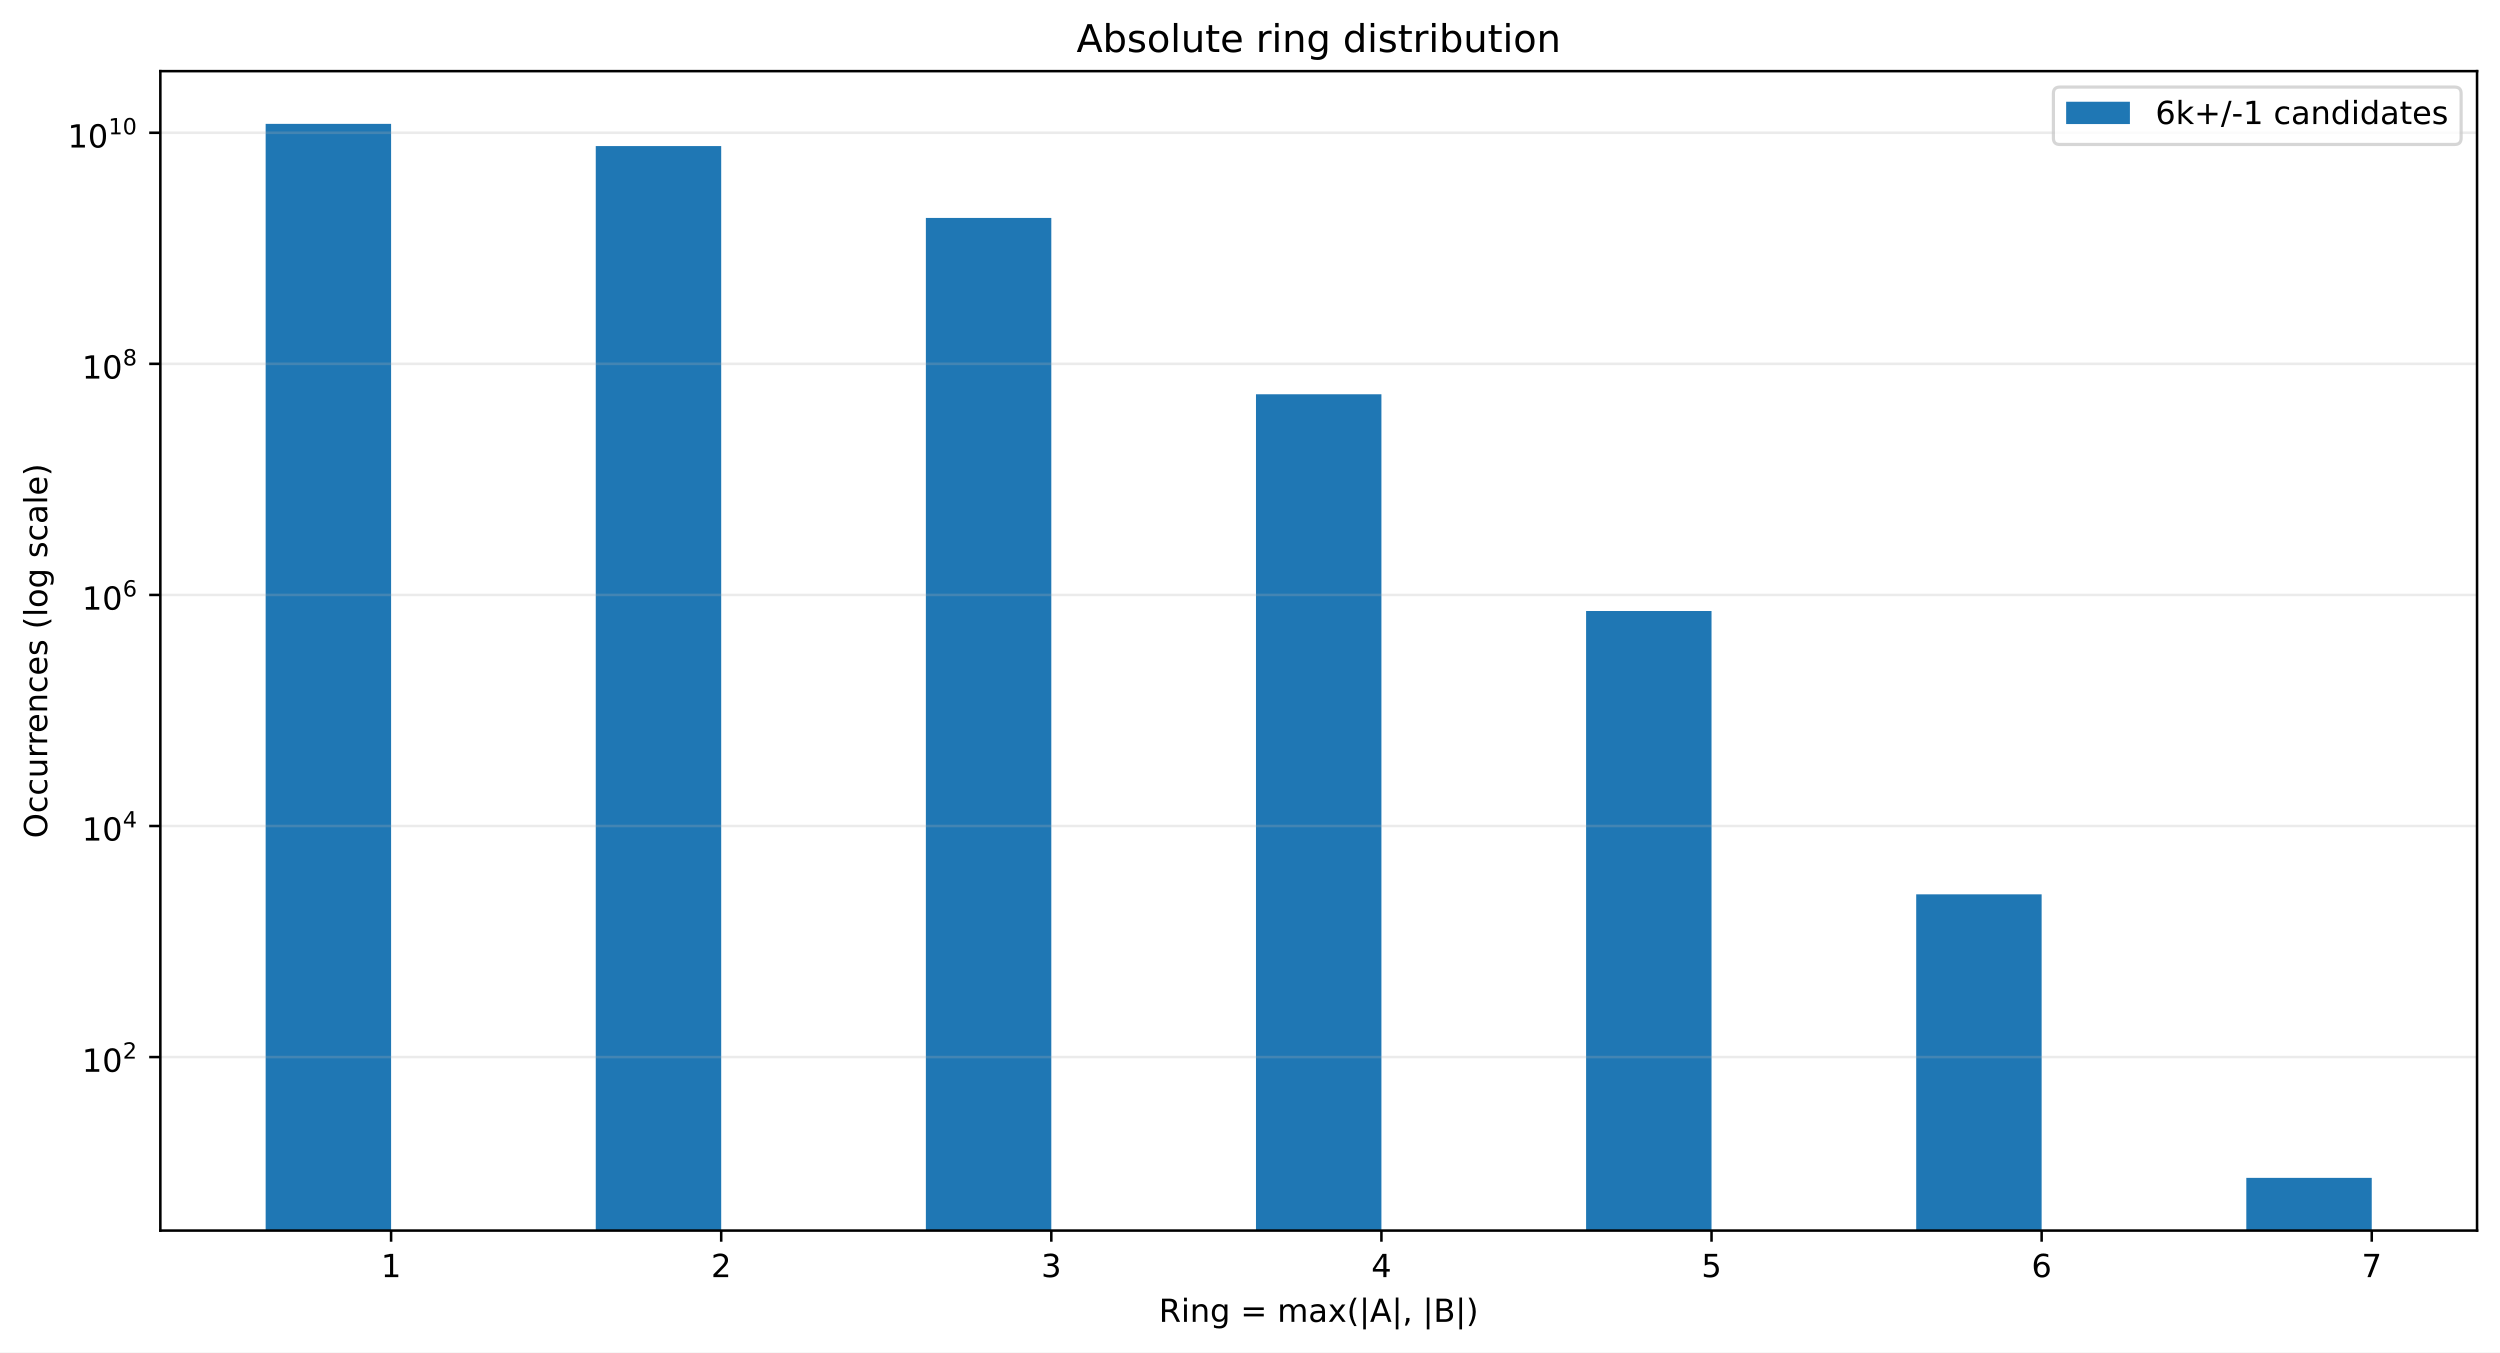
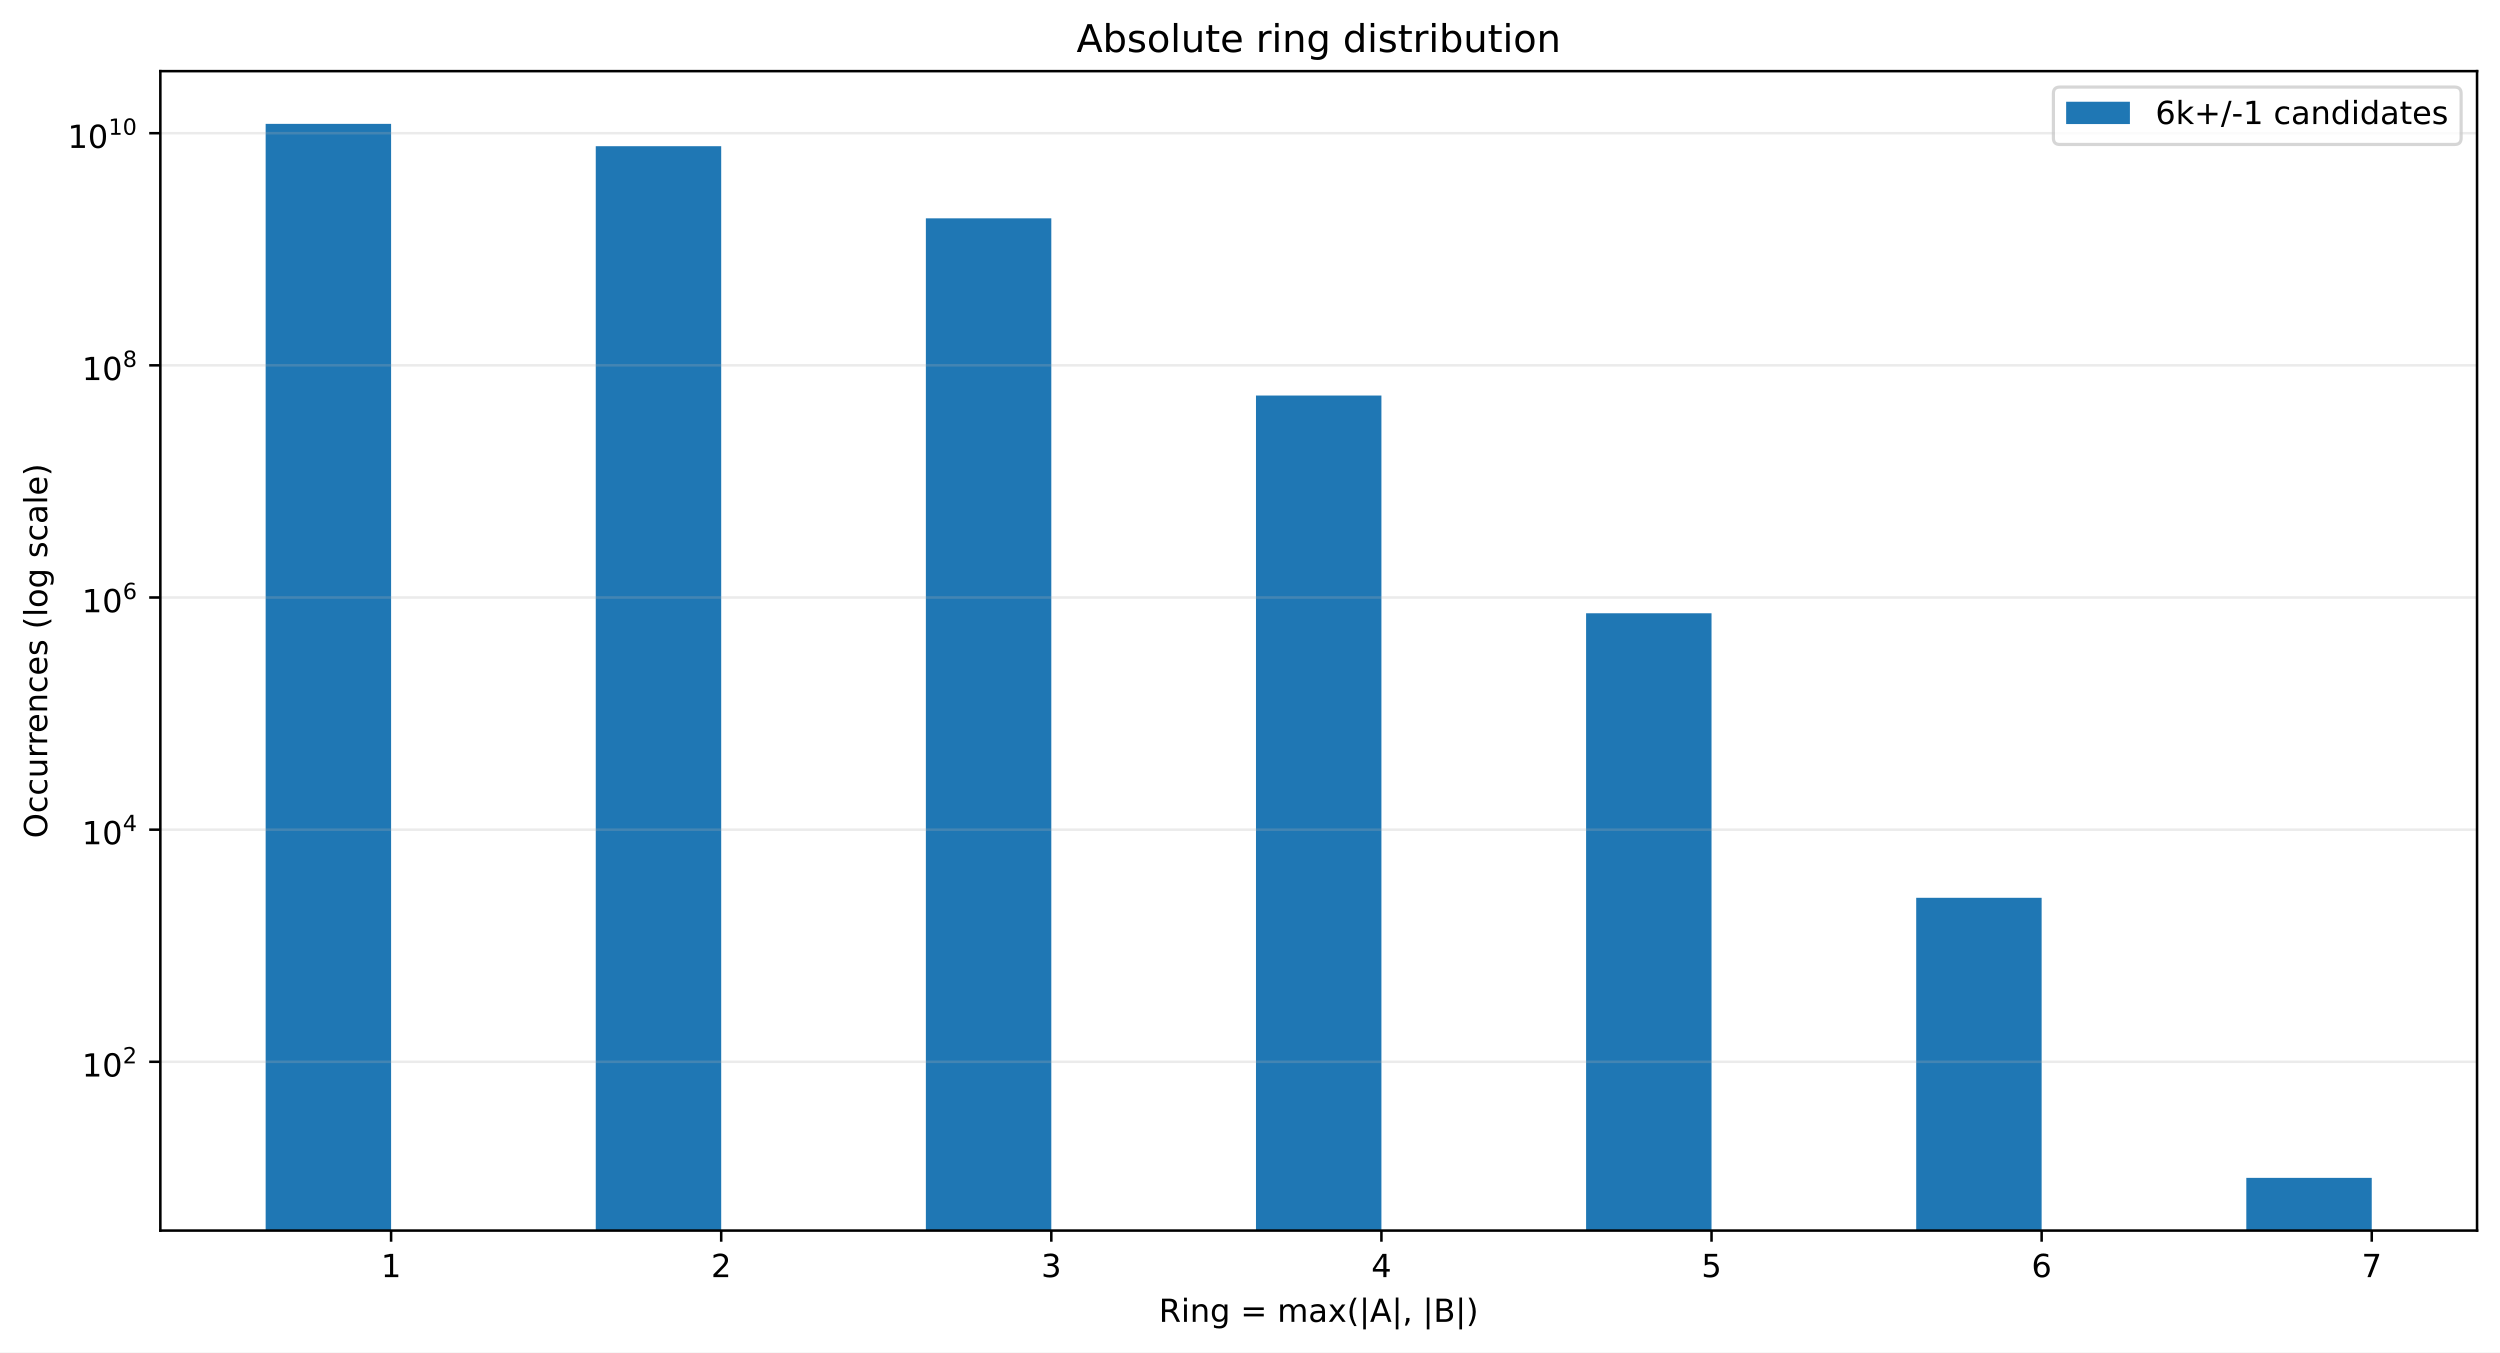
<svg xmlns="http://www.w3.org/2000/svg" xmlns:xlink="http://www.w3.org/1999/xlink" width="784.258pt" height="424.28pt" viewBox="0 0 784.258 424.28" version="1.1">
  <defs>
    <style type="text/css">*{stroke-linejoin: round; stroke-linecap: butt}</style>
  </defs>
  <g id="figure_1">
    <g id="patch_1">
      <path d="M 0 424.28  L 784.258 424.28  L 784.258 0  L 0 0  z " style="fill: #ffffff" />
    </g>
    <g id="axes_1">
      <g id="patch_2">
        <path d="M 50.301 386.036  L 777.058 386.036  L 777.058 22.318  L 50.301 22.318  z " style="fill: #ffffff" />
      </g>
      <g id="patch_3">
-         <path d="M 83.335 36648.082  L 122.687 36648.082  L 122.687 38.851  L 83.335 38.851  z " clip-path="url(#p393c02eebb)" style="fill: #1f77b4" />
+         <path d="M 83.335 36819.143  L 122.687 36819.143  L 122.687 38.851  L 83.335 38.851  z " clip-path="url(#pbfd1005b3f)" style="fill: #1f77b4" />
      </g>
      <g id="patch_4">
-         <path d="M 186.891 36648.082  L 226.243 36648.082  L 226.243 45.827  L 186.891 45.827  z " clip-path="url(#p393c02eebb)" style="fill: #1f77b4" />
+         <path d="M 186.891 36819.143  L 226.243 36819.143  L 226.243 45.86  L 186.891 45.86  z " clip-path="url(#pbfd1005b3f)" style="fill: #1f77b4" />
      </g>
      <g id="patch_5">
-         <path d="M 290.448 36648.082  L 329.799 36648.082  L 329.799 68.359  L 290.448 68.359  z " clip-path="url(#p393c02eebb)" style="fill: #1f77b4" />
+         <path d="M 290.448 36819.143  L 329.799 36819.143  L 329.799 68.497  L 290.448 68.497  z " clip-path="url(#pbfd1005b3f)" style="fill: #1f77b4" />
      </g>
      <g id="patch_6">
-         <path d="M 394.004 36648.082  L 433.355 36648.082  L 433.355 123.69  L 394.004 123.69  z " clip-path="url(#p393c02eebb)" style="fill: #1f77b4" />
+         <path d="M 394.004 36819.143  L 433.355 36819.143  L 433.355 124.086  L 394.004 124.086  z " clip-path="url(#pbfd1005b3f)" style="fill: #1f77b4" />
      </g>
      <g id="patch_7">
-         <path d="M 497.56 36648.082  L 536.912 36648.082  L 536.912 191.666  L 497.56 191.666  z " clip-path="url(#p393c02eebb)" style="fill: #1f77b4" />
+         <path d="M 497.56 36819.143  L 536.912 36819.143  L 536.912 192.379  L 497.56 192.379  z " clip-path="url(#pbfd1005b3f)" style="fill: #1f77b4" />
      </g>
      <g id="patch_8">
-         <path d="M 601.116 36648.082  L 640.468 36648.082  L 640.468 280.554  L 601.116 280.554  z " clip-path="url(#p393c02eebb)" style="fill: #1f77b4" />
+         <path d="M 601.116 36819.143  L 640.468 36819.143  L 640.468 281.633  L 601.116 281.633  z " clip-path="url(#pbfd1005b3f)" style="fill: #1f77b4" />
      </g>
      <g id="patch_9">
-         <path d="M 704.673 36648.082  L 744.024 36648.082  L 744.024 369.503  L 704.673 369.503  z " clip-path="url(#p393c02eebb)" style="fill: #1f77b4" />
+         <path d="M 704.673 36819.143  L 744.024 36819.143  L 744.024 369.503  L 704.673 369.503  z " clip-path="url(#pbfd1005b3f)" style="fill: #1f77b4" />
      </g>
      <g id="matplotlib.axis_1">
        <g id="xtick_1">
          <g id="line2d_1">
            <defs>
-               <path id="mf26b159351" d="M 0 0  L 0 3.5  " style="stroke: #000000; stroke-width: 0.8" />
+               <path id="m81a77d636d" d="M 0 0  L 0 3.5  " style="stroke: #000000; stroke-width: 0.8" />
            </defs>
            <g>
-               <use xlink:href="#mf26b159351" x="122.687" y="386.036" style="stroke: #000000; stroke-width: 0.8" />
+               <use xlink:href="#m81a77d636d" x="122.687" y="386.036" style="stroke: #000000; stroke-width: 0.8" />
            </g>
          </g>
          <g id="text_1">
            <g transform="translate(119.5053 400.6334) scale(0.1 -0.1)">
              <defs>
                <path id="DejaVuSans-14" d="M 794 531  L 1825 531  L 1825 4091  L 703 3866  L 703 4441  L 1819 4666  L 2450 4666  L 2450 531  L 3481 531  L 3481 0  L 794 0  L 794 531  z " transform="scale(0.015625)" />
              </defs>
              <use xlink:href="#DejaVuSans-14" />
            </g>
          </g>
        </g>
        <g id="xtick_2">
          <g id="line2d_2">
            <g>
-               <use xlink:href="#mf26b159351" x="226.243" y="386.036" style="stroke: #000000; stroke-width: 0.8" />
+               <use xlink:href="#m81a77d636d" x="226.243" y="386.036" style="stroke: #000000; stroke-width: 0.8" />
            </g>
          </g>
          <g id="text_2">
            <g transform="translate(223.0616 400.6334) scale(0.1 -0.1)">
              <defs>
                <path id="DejaVuSans-15" d="M 1228 531  L 3431 531  L 3431 0  L 469 0  L 469 531  Q 828 903 1448 1529  Q 2069 2156 2228 2338  Q 2531 2678 2651 2914  Q 2772 3150 2772 3378  Q 2772 3750 2511 3984  Q 2250 4219 1831 4219  Q 1534 4219 1204 4116  Q 875 4013 500 3803  L 500 4441  Q 881 4594 1212 4672  Q 1544 4750 1819 4750  Q 2544 4750 2975 4387  Q 3406 4025 3406 3419  Q 3406 3131 3298 2873  Q 3191 2616 2906 2266  Q 2828 2175 2409 1742  Q 1991 1309 1228 531  z " transform="scale(0.015625)" />
              </defs>
              <use xlink:href="#DejaVuSans-15" />
            </g>
          </g>
        </g>
        <g id="xtick_3">
          <g id="line2d_3">
            <g>
-               <use xlink:href="#mf26b159351" x="329.799" y="386.036" style="stroke: #000000; stroke-width: 0.8" />
+               <use xlink:href="#m81a77d636d" x="329.799" y="386.036" style="stroke: #000000; stroke-width: 0.8" />
            </g>
          </g>
          <g id="text_3">
            <g transform="translate(326.6178 400.6334) scale(0.1 -0.1)">
              <defs>
                <path id="DejaVuSans-16" d="M 2597 2516  Q 3050 2419 3304 2112  Q 3559 1806 3559 1356  Q 3559 666 3084 287  Q 2609 -91 1734 -91  Q 1441 -91 1130 -33  Q 819 25 488 141  L 488 750  Q 750 597 1062 519  Q 1375 441 1716 441  Q 2309 441 2620 675  Q 2931 909 2931 1356  Q 2931 1769 2642 2001  Q 2353 2234 1838 2234  L 1294 2234  L 1294 2753  L 1863 2753  Q 2328 2753 2575 2939  Q 2822 3125 2822 3475  Q 2822 3834 2567 4026  Q 2313 4219 1838 4219  Q 1578 4219 1281 4162  Q 984 4106 628 3988  L 628 4550  Q 988 4650 1302 4700  Q 1616 4750 1894 4750  Q 2613 4750 3031 4423  Q 3450 4097 3450 3541  Q 3450 3153 3228 2886  Q 3006 2619 2597 2516  z " transform="scale(0.015625)" />
              </defs>
              <use xlink:href="#DejaVuSans-16" />
            </g>
          </g>
        </g>
        <g id="xtick_4">
          <g id="line2d_4">
            <g>
-               <use xlink:href="#mf26b159351" x="433.355" y="386.036" style="stroke: #000000; stroke-width: 0.8" />
+               <use xlink:href="#m81a77d636d" x="433.355" y="386.036" style="stroke: #000000; stroke-width: 0.8" />
            </g>
          </g>
          <g id="text_4">
            <g transform="translate(430.174 400.6334) scale(0.1 -0.1)">
              <defs>
                <path id="DejaVuSans-17" d="M 2419 4116  L 825 1625  L 2419 1625  L 2419 4116  z M 2253 4666  L 3047 4666  L 3047 1625  L 3713 1625  L 3713 1100  L 3047 1100  L 3047 0  L 2419 0  L 2419 1100  L 313 1100  L 313 1709  L 2253 4666  z " transform="scale(0.015625)" />
              </defs>
              <use xlink:href="#DejaVuSans-17" />
            </g>
          </g>
        </g>
        <g id="xtick_5">
          <g id="line2d_5">
            <g>
-               <use xlink:href="#mf26b159351" x="536.912" y="386.036" style="stroke: #000000; stroke-width: 0.8" />
+               <use xlink:href="#m81a77d636d" x="536.912" y="386.036" style="stroke: #000000; stroke-width: 0.8" />
            </g>
          </g>
          <g id="text_5">
            <g transform="translate(533.7303 400.6334) scale(0.1 -0.1)">
              <defs>
                <path id="DejaVuSans-18" d="M 691 4666  L 3169 4666  L 3169 4134  L 1269 4134  L 1269 2991  Q 1406 3038 1543 3061  Q 1681 3084 1819 3084  Q 2600 3084 3056 2656  Q 3513 2228 3513 1497  Q 3513 744 3044 326  Q 2575 -91 1722 -91  Q 1428 -91 1123 -41  Q 819 9 494 109  L 494 744  Q 775 591 1075 516  Q 1375 441 1709 441  Q 2250 441 2565 725  Q 2881 1009 2881 1497  Q 2881 1984 2565 2268  Q 2250 2553 1709 2553  Q 1456 2553 1204 2497  Q 953 2441 691 2322  L 691 4666  z " transform="scale(0.015625)" />
              </defs>
              <use xlink:href="#DejaVuSans-18" />
            </g>
          </g>
        </g>
        <g id="xtick_6">
          <g id="line2d_6">
            <g>
-               <use xlink:href="#mf26b159351" x="640.468" y="386.036" style="stroke: #000000; stroke-width: 0.8" />
+               <use xlink:href="#m81a77d636d" x="640.468" y="386.036" style="stroke: #000000; stroke-width: 0.8" />
            </g>
          </g>
          <g id="text_6">
            <g transform="translate(637.2865 400.6334) scale(0.1 -0.1)">
              <defs>
                <path id="DejaVuSans-19" d="M 2113 2584  Q 1688 2584 1439 2293  Q 1191 2003 1191 1497  Q 1191 994 1439 701  Q 1688 409 2113 409  Q 2538 409 2786 701  Q 3034 994 3034 1497  Q 3034 2003 2786 2293  Q 2538 2584 2113 2584  z M 3366 4563  L 3366 3988  Q 3128 4100 2886 4159  Q 2644 4219 2406 4219  Q 1781 4219 1451 3797  Q 1122 3375 1075 2522  Q 1259 2794 1537 2939  Q 1816 3084 2150 3084  Q 2853 3084 3261 2657  Q 3669 2231 3669 1497  Q 3669 778 3244 343  Q 2819 -91 2113 -91  Q 1303 -91 875 529  Q 447 1150 447 2328  Q 447 3434 972 4092  Q 1497 4750 2381 4750  Q 2619 4750 2861 4703  Q 3103 4656 3366 4563  z " transform="scale(0.015625)" />
              </defs>
              <use xlink:href="#DejaVuSans-19" />
            </g>
          </g>
        </g>
        <g id="xtick_7">
          <g id="line2d_7">
            <g>
-               <use xlink:href="#mf26b159351" x="744.024" y="386.036" style="stroke: #000000; stroke-width: 0.8" />
+               <use xlink:href="#m81a77d636d" x="744.024" y="386.036" style="stroke: #000000; stroke-width: 0.8" />
            </g>
          </g>
          <g id="text_7">
            <g transform="translate(740.8427 400.6334) scale(0.1 -0.1)">
              <defs>
                <path id="DejaVuSans-1a" d="M 525 4666  L 3525 4666  L 3525 4397  L 1831 0  L 1172 0  L 2766 4134  L 525 4134  L 525 4666  z " transform="scale(0.015625)" />
              </defs>
              <use xlink:href="#DejaVuSans-1a" />
            </g>
          </g>
        </g>
        <g id="text_8">
          <g transform="translate(363.5437 414.678) scale(0.1 -0.1)">
            <defs>
              <path id="DejaVuSans-35" d="M 2841 2188  Q 3044 2119 3236 1894  Q 3428 1669 3622 1275  L 4263 0  L 3584 0  L 2988 1197  Q 2756 1666 2539 1819  Q 2322 1972 1947 1972  L 1259 1972  L 1259 0  L 628 0  L 628 4666  L 2053 4666  Q 2853 4666 3247 4331  Q 3641 3997 3641 3322  Q 3641 2881 3436 2590  Q 3231 2300 2841 2188  z M 1259 4147  L 1259 2491  L 2053 2491  Q 2509 2491 2742 2702  Q 2975 2913 2975 3322  Q 2975 3731 2742 3939  Q 2509 4147 2053 4147  L 1259 4147  z " transform="scale(0.015625)" />
              <path id="DejaVuSans-4c" d="M 603 3500  L 1178 3500  L 1178 0  L 603 0  L 603 3500  z M 603 4863  L 1178 4863  L 1178 4134  L 603 4134  L 603 4863  z " transform="scale(0.015625)" />
              <path id="DejaVuSans-51" d="M 3513 2113  L 3513 0  L 2938 0  L 2938 2094  Q 2938 2591 2744 2837  Q 2550 3084 2163 3084  Q 1697 3084 1428 2787  Q 1159 2491 1159 1978  L 1159 0  L 581 0  L 581 3500  L 1159 3500  L 1159 2956  Q 1366 3272 1645 3428  Q 1925 3584 2291 3584  Q 2894 3584 3203 3211  Q 3513 2838 3513 2113  z " transform="scale(0.015625)" />
              <path id="DejaVuSans-4a" d="M 2906 1791  Q 2906 2416 2648 2759  Q 2391 3103 1925 3103  Q 1463 3103 1205 2759  Q 947 2416 947 1791  Q 947 1169 1205 825  Q 1463 481 1925 481  Q 2391 481 2648 825  Q 2906 1169 2906 1791  z M 3481 434  Q 3481 -459 3084 -895  Q 2688 -1331 1869 -1331  Q 1566 -1331 1297 -1286  Q 1028 -1241 775 -1147  L 775 -588  Q 1028 -725 1275 -790  Q 1522 -856 1778 -856  Q 2344 -856 2625 -561  Q 2906 -266 2906 331  L 2906 616  Q 2728 306 2450 153  Q 2172 0 1784 0  Q 1141 0 747 490  Q 353 981 353 1791  Q 353 2603 747 3093  Q 1141 3584 1784 3584  Q 2172 3584 2450 3431  Q 2728 3278 2906 2969  L 2906 3500  L 3481 3500  L 3481 434  z " transform="scale(0.015625)" />
              <path id="DejaVuSans-3" transform="scale(0.015625)" />
              <path id="DejaVuSans-20" d="M 678 2906  L 4684 2906  L 4684 2381  L 678 2381  L 678 2906  z M 678 1631  L 4684 1631  L 4684 1100  L 678 1100  L 678 1631  z " transform="scale(0.015625)" />
              <path id="DejaVuSans-50" d="M 3328 2828  Q 3544 3216 3844 3400  Q 4144 3584 4550 3584  Q 5097 3584 5394 3201  Q 5691 2819 5691 2113  L 5691 0  L 5113 0  L 5113 2094  Q 5113 2597 4934 2840  Q 4756 3084 4391 3084  Q 3944 3084 3684 2787  Q 3425 2491 3425 1978  L 3425 0  L 2847 0  L 2847 2094  Q 2847 2600 2669 2842  Q 2491 3084 2119 3084  Q 1678 3084 1418 2786  Q 1159 2488 1159 1978  L 1159 0  L 581 0  L 581 3500  L 1159 3500  L 1159 2956  Q 1356 3278 1631 3431  Q 1906 3584 2284 3584  Q 2666 3584 2933 3390  Q 3200 3197 3328 2828  z " transform="scale(0.015625)" />
              <path id="DejaVuSans-44" d="M 2194 1759  Q 1497 1759 1228 1600  Q 959 1441 959 1056  Q 959 750 1161 570  Q 1363 391 1709 391  Q 2188 391 2477 730  Q 2766 1069 2766 1631  L 2766 1759  L 2194 1759  z M 3341 1997  L 3341 0  L 2766 0  L 2766 531  Q 2569 213 2275 61  Q 1981 -91 1556 -91  Q 1019 -91 701 211  Q 384 513 384 1019  Q 384 1609 779 1909  Q 1175 2209 1959 2209  L 2766 2209  L 2766 2266  Q 2766 2663 2505 2880  Q 2244 3097 1772 3097  Q 1472 3097 1187 3025  Q 903 2953 641 2809  L 641 3341  Q 956 3463 1253 3523  Q 1550 3584 1831 3584  Q 2591 3584 2966 3190  Q 3341 2797 3341 1997  z " transform="scale(0.015625)" />
              <path id="DejaVuSans-5b" d="M 3513 3500  L 2247 1797  L 3578 0  L 2900 0  L 1881 1375  L 863 0  L 184 0  L 1544 1831  L 300 3500  L 978 3500  L 1906 2253  L 2834 3500  L 3513 3500  z " transform="scale(0.015625)" />
              <path id="DejaVuSans-b" d="M 1984 4856  Q 1566 4138 1362 3434  Q 1159 2731 1159 2009  Q 1159 1288 1364 580  Q 1569 -128 1984 -844  L 1484 -844  Q 1016 -109 783 600  Q 550 1309 550 2009  Q 550 2706 781 3412  Q 1013 4119 1484 4856  L 1984 4856  z " transform="scale(0.015625)" />
              <path id="DejaVuSans-5f" d="M 1344 4891  L 1344 -1509  L 813 -1509  L 813 4891  L 1344 4891  z " transform="scale(0.015625)" />
              <path id="DejaVuSans-24" d="M 2188 4044  L 1331 1722  L 3047 1722  L 2188 4044  z M 1831 4666  L 2547 4666  L 4325 0  L 3669 0  L 3244 1197  L 1141 1197  L 716 0  L 50 0  L 1831 4666  z " transform="scale(0.015625)" />
              <path id="DejaVuSans-f" d="M 750 794  L 1409 794  L 1409 256  L 897 -744  L 494 -744  L 750 256  L 750 794  z " transform="scale(0.015625)" />
              <path id="DejaVuSans-25" d="M 1259 2228  L 1259 519  L 2272 519  Q 2781 519 3026 730  Q 3272 941 3272 1375  Q 3272 1813 3026 2020  Q 2781 2228 2272 2228  L 1259 2228  z M 1259 4147  L 1259 2741  L 2194 2741  Q 2656 2741 2882 2914  Q 3109 3088 3109 3444  Q 3109 3797 2882 3972  Q 2656 4147 2194 4147  L 1259 4147  z M 628 4666  L 2241 4666  Q 2963 4666 3353 4366  Q 3744 4066 3744 3513  Q 3744 3084 3544 2831  Q 3344 2578 2956 2516  Q 3422 2416 3680 2098  Q 3938 1781 3938 1306  Q 3938 681 3513 340  Q 3088 0 2303 0  L 628 0  L 628 4666  z " transform="scale(0.015625)" />
              <path id="DejaVuSans-c" d="M 513 4856  L 1013 4856  Q 1481 4119 1714 3412  Q 1947 2706 1947 2009  Q 1947 1309 1714 600  Q 1481 -109 1013 -844  L 513 -844  Q 928 -128 1133 580  Q 1338 1288 1338 2009  Q 1338 2731 1133 3434  Q 928 4138 513 4856  z " transform="scale(0.015625)" />
            </defs>
            <use xlink:href="#DejaVuSans-35" />
            <use xlink:href="#DejaVuSans-4c" transform="translate(69.48438 0)" />
            <use xlink:href="#DejaVuSans-51" transform="translate(97.26562 0)" />
            <use xlink:href="#DejaVuSans-4a" transform="translate(160.6406 0)" />
            <use xlink:href="#DejaVuSans-3" transform="translate(224.125 0)" />
            <use xlink:href="#DejaVuSans-20" transform="translate(255.9062 0)" />
            <use xlink:href="#DejaVuSans-3" transform="translate(339.7031 0)" />
            <use xlink:href="#DejaVuSans-50" transform="translate(371.4844 0)" />
            <use xlink:href="#DejaVuSans-44" transform="translate(468.8906 0)" />
            <use xlink:href="#DejaVuSans-5b" transform="translate(530.1719 0)" />
            <use xlink:href="#DejaVuSans-b" transform="translate(589.3594 0)" />
            <use xlink:href="#DejaVuSans-5f" transform="translate(628.375 0)" />
            <use xlink:href="#DejaVuSans-24" transform="translate(662.0625 0)" />
            <use xlink:href="#DejaVuSans-5f" transform="translate(730.4688 0)" />
            <use xlink:href="#DejaVuSans-f" transform="translate(764.1562 0)" />
            <use xlink:href="#DejaVuSans-3" transform="translate(795.9375 0)" />
            <use xlink:href="#DejaVuSans-5f" transform="translate(827.7188 0)" />
            <use xlink:href="#DejaVuSans-25" transform="translate(861.4062 0)" />
            <use xlink:href="#DejaVuSans-5f" transform="translate(930.0156 0)" />
            <use xlink:href="#DejaVuSans-c" transform="translate(963.7031 0)" />
          </g>
        </g>
      </g>
      <g id="matplotlib.axis_2">
        <g id="ytick_1">
          <g id="line2d_8">
-             <path d="M 50.301 331.601  L 777.058 331.601  " clip-path="url(#p393c02eebb)" style="fill: none; stroke: #b0b0b0; stroke-opacity: 0.25; stroke-width: 0.8; stroke-linecap: square" />
+             <path d="M 50.301 333.09  L 777.058 333.09  " clip-path="url(#pbfd1005b3f)" style="fill: none; stroke: #b0b0b0; stroke-opacity: 0.25; stroke-width: 0.8; stroke-linecap: square" />
          </g>
          <g id="line2d_9">
            <defs>
-               <path id="mce6ec8efd2" d="M 0 0  L -3.5 0  " style="stroke: #000000; stroke-width: 0.8" />
+               <path id="ma246dfd9cb" d="M 0 0  L -3.5 0  " style="stroke: #000000; stroke-width: 0.8" />
            </defs>
            <g>
-               <use xlink:href="#mce6ec8efd2" x="50.301" y="331.601" style="stroke: #000000; stroke-width: 0.8" />
+               <use xlink:href="#ma246dfd9cb" x="50.301" y="333.09" style="stroke: #000000; stroke-width: 0.8" />
            </g>
          </g>
          <g id="text_9">
-             <g transform="translate(25.70078 336.3007) scale(0.1 -0.1)">
+             <g transform="translate(25.70078 337.7899) scale(0.1 -0.1)">
              <defs>
                <path id="DejaVuSans-13" d="M 2034 4250  Q 1547 4250 1301 3770  Q 1056 3291 1056 2328  Q 1056 1369 1301 889  Q 1547 409 2034 409  Q 2525 409 2770 889  Q 3016 1369 3016 2328  Q 3016 3291 2770 3770  Q 2525 4250 2034 4250  z M 2034 4750  Q 2819 4750 3233 4129  Q 3647 3509 3647 2328  Q 3647 1150 3233 529  Q 2819 -91 2034 -91  Q 1250 -91 836 529  Q 422 1150 422 2328  Q 422 3509 836 4129  Q 1250 4750 2034 4750  z " transform="scale(0.015625)" />
              </defs>
              <use xlink:href="#DejaVuSans-14" transform="translate(0 0.746875)" />
              <use xlink:href="#DejaVuSans-13" transform="translate(63.62305 0.746875)" />
              <use xlink:href="#DejaVuSans-15" transform="translate(128.2031 42.04688) scale(0.7)" />
            </g>
          </g>
        </g>
        <g id="ytick_2">
          <g id="line2d_10">
-             <path d="M 50.301 259.113  L 777.058 259.113  " clip-path="url(#p393c02eebb)" style="fill: none; stroke: #b0b0b0; stroke-opacity: 0.25; stroke-width: 0.8; stroke-linecap: square" />
+             <path d="M 50.301 260.263  L 777.058 260.263  " clip-path="url(#pbfd1005b3f)" style="fill: none; stroke: #b0b0b0; stroke-opacity: 0.25; stroke-width: 0.8; stroke-linecap: square" />
          </g>
          <g id="line2d_11">
            <g>
-               <use xlink:href="#mce6ec8efd2" x="50.301" y="259.113" style="stroke: #000000; stroke-width: 0.8" />
+               <use xlink:href="#ma246dfd9cb" x="50.301" y="260.263" style="stroke: #000000; stroke-width: 0.8" />
            </g>
          </g>
          <g id="text_10">
-             <g transform="translate(25.70078 263.7627) scale(0.1 -0.1)">
+             <g transform="translate(25.70078 264.9135) scale(0.1 -0.1)">
              <use xlink:href="#DejaVuSans-14" transform="translate(0 0.665625)" />
              <use xlink:href="#DejaVuSans-13" transform="translate(63.62305 0.665625)" />
              <use xlink:href="#DejaVuSans-17" transform="translate(128.2031 41.96563) scale(0.7)" />
            </g>
          </g>
        </g>
        <g id="ytick_3">
          <g id="line2d_12">
-             <path d="M 50.301 186.625  L 777.058 186.625  " clip-path="url(#p393c02eebb)" style="fill: none; stroke: #b0b0b0; stroke-opacity: 0.25; stroke-width: 0.8; stroke-linecap: square" />
+             <path d="M 50.301 187.437  L 777.058 187.437  " clip-path="url(#pbfd1005b3f)" style="fill: none; stroke: #b0b0b0; stroke-opacity: 0.25; stroke-width: 0.8; stroke-linecap: square" />
          </g>
          <g id="line2d_13">
            <g>
-               <use xlink:href="#mce6ec8efd2" x="50.301" y="186.625" style="stroke: #000000; stroke-width: 0.8" />
+               <use xlink:href="#ma246dfd9cb" x="50.301" y="187.437" style="stroke: #000000; stroke-width: 0.8" />
            </g>
          </g>
          <g id="text_11">
-             <g transform="translate(25.70078 191.3248) scale(0.1 -0.1)">
+             <g transform="translate(25.70078 192.137) scale(0.1 -0.1)">
              <use xlink:href="#DejaVuSans-14" transform="translate(0 0.746875)" />
              <use xlink:href="#DejaVuSans-13" transform="translate(63.62305 0.746875)" />
              <use xlink:href="#DejaVuSans-19" transform="translate(128.2031 42.04688) scale(0.7)" />
            </g>
          </g>
        </g>
        <g id="ytick_4">
          <g id="line2d_14">
-             <path d="M 50.301 114.137  L 777.058 114.137  " clip-path="url(#p393c02eebb)" style="fill: none; stroke: #b0b0b0; stroke-opacity: 0.25; stroke-width: 0.8; stroke-linecap: square" />
+             <path d="M 50.301 114.611  L 777.058 114.611  " clip-path="url(#pbfd1005b3f)" style="fill: none; stroke: #b0b0b0; stroke-opacity: 0.25; stroke-width: 0.8; stroke-linecap: square" />
          </g>
          <g id="line2d_15">
            <g>
-               <use xlink:href="#mce6ec8efd2" x="50.301" y="114.137" style="stroke: #000000; stroke-width: 0.8" />
+               <use xlink:href="#ma246dfd9cb" x="50.301" y="114.611" style="stroke: #000000; stroke-width: 0.8" />
            </g>
          </g>
          <g id="text_12">
-             <g transform="translate(25.70078 118.8368) scale(0.1 -0.1)">
+             <g transform="translate(25.70078 119.3106) scale(0.1 -0.1)">
              <defs>
                <path id="DejaVuSans-1b" d="M 2034 2216  Q 1584 2216 1326 1975  Q 1069 1734 1069 1313  Q 1069 891 1326 650  Q 1584 409 2034 409  Q 2484 409 2743 651  Q 3003 894 3003 1313  Q 3003 1734 2745 1975  Q 2488 2216 2034 2216  z M 1403 2484  Q 997 2584 770 2862  Q 544 3141 544 3541  Q 544 4100 942 4425  Q 1341 4750 2034 4750  Q 2731 4750 3128 4425  Q 3525 4100 3525 3541  Q 3525 3141 3298 2862  Q 3072 2584 2669 2484  Q 3125 2378 3379 2068  Q 3634 1759 3634 1313  Q 3634 634 3220 271  Q 2806 -91 2034 -91  Q 1263 -91 848 271  Q 434 634 434 1313  Q 434 1759 690 2068  Q 947 2378 1403 2484  z M 1172 3481  Q 1172 3119 1398 2916  Q 1625 2713 2034 2713  Q 2441 2713 2670 2916  Q 2900 3119 2900 3481  Q 2900 3844 2670 4047  Q 2441 4250 2034 4250  Q 1625 4250 1398 4047  Q 1172 3844 1172 3481  z " transform="scale(0.015625)" />
              </defs>
              <use xlink:href="#DejaVuSans-14" transform="translate(0 0.746875)" />
              <use xlink:href="#DejaVuSans-13" transform="translate(63.62305 0.746875)" />
              <use xlink:href="#DejaVuSans-1b" transform="translate(128.2031 42.04688) scale(0.7)" />
            </g>
          </g>
        </g>
        <g id="ytick_5">
          <g id="line2d_16">
-             <path d="M 50.301 41.649  L 777.058 41.649  " clip-path="url(#p393c02eebb)" style="fill: none; stroke: #b0b0b0; stroke-opacity: 0.25; stroke-width: 0.8; stroke-linecap: square" />
+             <path d="M 50.301 41.784  L 777.058 41.784  " clip-path="url(#pbfd1005b3f)" style="fill: none; stroke: #b0b0b0; stroke-opacity: 0.25; stroke-width: 0.8; stroke-linecap: square" />
          </g>
          <g id="line2d_17">
            <g>
-               <use xlink:href="#mce6ec8efd2" x="50.301" y="41.649" style="stroke: #000000; stroke-width: 0.8" />
+               <use xlink:href="#ma246dfd9cb" x="50.301" y="41.784" style="stroke: #000000; stroke-width: 0.8" />
            </g>
          </g>
          <g id="text_13">
-             <g transform="translate(21.20078 46.34879) scale(0.1 -0.1)">
+             <g transform="translate(21.20078 46.48412) scale(0.1 -0.1)">
              <use xlink:href="#DejaVuSans-14" transform="translate(0 0.746875)" />
              <use xlink:href="#DejaVuSans-13" transform="translate(63.62305 0.746875)" />
              <use xlink:href="#DejaVuSans-14" transform="translate(128.2031 42.04688) scale(0.7)" />
              <use xlink:href="#DejaVuSans-13" transform="translate(172.7393 42.04688) scale(0.7)" />
            </g>
          </g>
        </g>
        <g id="text_14">
          <g transform="translate(14.79844 262.9551) rotate(-90) scale(0.1 -0.1)">
            <defs>
              <path id="DejaVuSans-32" d="M 2522 4238  Q 1834 4238 1429 3725  Q 1025 3213 1025 2328  Q 1025 1447 1429 934  Q 1834 422 2522 422  Q 3209 422 3611 934  Q 4013 1447 4013 2328  Q 4013 3213 3611 3725  Q 3209 4238 2522 4238  z M 2522 4750  Q 3503 4750 4090 4092  Q 4678 3434 4678 2328  Q 4678 1225 4090 567  Q 3503 -91 2522 -91  Q 1538 -91 948 565  Q 359 1222 359 2328  Q 359 3434 948 4092  Q 1538 4750 2522 4750  z " transform="scale(0.015625)" />
              <path id="DejaVuSans-46" d="M 3122 3366  L 3122 2828  Q 2878 2963 2633 3030  Q 2388 3097 2138 3097  Q 1578 3097 1268 2742  Q 959 2388 959 1747  Q 959 1106 1268 751  Q 1578 397 2138 397  Q 2388 397 2633 464  Q 2878 531 3122 666  L 3122 134  Q 2881 22 2623 -34  Q 2366 -91 2075 -91  Q 1284 -91 818 406  Q 353 903 353 1747  Q 353 2603 823 3093  Q 1294 3584 2113 3584  Q 2378 3584 2631 3529  Q 2884 3475 3122 3366  z " transform="scale(0.015625)" />
              <path id="DejaVuSans-58" d="M 544 1381  L 544 3500  L 1119 3500  L 1119 1403  Q 1119 906 1312 657  Q 1506 409 1894 409  Q 2359 409 2629 706  Q 2900 1003 2900 1516  L 2900 3500  L 3475 3500  L 3475 0  L 2900 0  L 2900 538  Q 2691 219 2414 64  Q 2138 -91 1772 -91  Q 1169 -91 856 284  Q 544 659 544 1381  z M 1991 3584  L 1991 3584  z " transform="scale(0.015625)" />
              <path id="DejaVuSans-55" d="M 2631 2963  Q 2534 3019 2420 3045  Q 2306 3072 2169 3072  Q 1681 3072 1420 2755  Q 1159 2438 1159 1844  L 1159 0  L 581 0  L 581 3500  L 1159 3500  L 1159 2956  Q 1341 3275 1631 3429  Q 1922 3584 2338 3584  Q 2397 3584 2469 3576  Q 2541 3569 2628 3553  L 2631 2963  z " transform="scale(0.015625)" />
              <path id="DejaVuSans-48" d="M 3597 1894  L 3597 1613  L 953 1613  Q 991 1019 1311 708  Q 1631 397 2203 397  Q 2534 397 2845 478  Q 3156 559 3463 722  L 3463 178  Q 3153 47 2828 -22  Q 2503 -91 2169 -91  Q 1331 -91 842 396  Q 353 884 353 1716  Q 353 2575 817 3079  Q 1281 3584 2069 3584  Q 2775 3584 3186 3129  Q 3597 2675 3597 1894  z M 3022 2063  Q 3016 2534 2758 2815  Q 2500 3097 2075 3097  Q 1594 3097 1305 2825  Q 1016 2553 972 2059  L 3022 2063  z " transform="scale(0.015625)" />
              <path id="DejaVuSans-56" d="M 2834 3397  L 2834 2853  Q 2591 2978 2328 3040  Q 2066 3103 1784 3103  Q 1356 3103 1142 2972  Q 928 2841 928 2578  Q 928 2378 1081 2264  Q 1234 2150 1697 2047  L 1894 2003  Q 2506 1872 2764 1633  Q 3022 1394 3022 966  Q 3022 478 2636 193  Q 2250 -91 1575 -91  Q 1294 -91 989 -36  Q 684 19 347 128  L 347 722  Q 666 556 975 473  Q 1284 391 1588 391  Q 1994 391 2212 530  Q 2431 669 2431 922  Q 2431 1156 2273 1281  Q 2116 1406 1581 1522  L 1381 1569  Q 847 1681 609 1914  Q 372 2147 372 2553  Q 372 3047 722 3315  Q 1072 3584 1716 3584  Q 2034 3584 2315 3537  Q 2597 3491 2834 3397  z " transform="scale(0.015625)" />
              <path id="DejaVuSans-4f" d="M 603 4863  L 1178 4863  L 1178 0  L 603 0  L 603 4863  z " transform="scale(0.015625)" />
              <path id="DejaVuSans-52" d="M 1959 3097  Q 1497 3097 1228 2736  Q 959 2375 959 1747  Q 959 1119 1226 758  Q 1494 397 1959 397  Q 2419 397 2687 759  Q 2956 1122 2956 1747  Q 2956 2369 2687 2733  Q 2419 3097 1959 3097  z M 1959 3584  Q 2709 3584 3137 3096  Q 3566 2609 3566 1747  Q 3566 888 3137 398  Q 2709 -91 1959 -91  Q 1206 -91 779 398  Q 353 888 353 1747  Q 353 2609 779 3096  Q 1206 3584 1959 3584  z " transform="scale(0.015625)" />
            </defs>
            <use xlink:href="#DejaVuSans-32" />
            <use xlink:href="#DejaVuSans-46" transform="translate(78.71875 0)" />
            <use xlink:href="#DejaVuSans-46" transform="translate(133.7031 0)" />
            <use xlink:href="#DejaVuSans-58" transform="translate(188.6875 0)" />
            <use xlink:href="#DejaVuSans-55" transform="translate(252.0625 0)" />
            <use xlink:href="#DejaVuSans-55" transform="translate(291.4219 0)" />
            <use xlink:href="#DejaVuSans-48" transform="translate(330.3281 0)" />
            <use xlink:href="#DejaVuSans-51" transform="translate(391.8594 0)" />
            <use xlink:href="#DejaVuSans-46" transform="translate(455.2344 0)" />
            <use xlink:href="#DejaVuSans-48" transform="translate(510.2188 0)" />
            <use xlink:href="#DejaVuSans-56" transform="translate(571.75 0)" />
            <use xlink:href="#DejaVuSans-3" transform="translate(623.8438 0)" />
            <use xlink:href="#DejaVuSans-b" transform="translate(655.625 0)" />
            <use xlink:href="#DejaVuSans-4f" transform="translate(694.6406 0)" />
            <use xlink:href="#DejaVuSans-52" transform="translate(722.4219 0)" />
            <use xlink:href="#DejaVuSans-4a" transform="translate(783.6094 0)" />
            <use xlink:href="#DejaVuSans-3" transform="translate(847.0938 0)" />
            <use xlink:href="#DejaVuSans-56" transform="translate(878.875 0)" />
            <use xlink:href="#DejaVuSans-46" transform="translate(930.9688 0)" />
            <use xlink:href="#DejaVuSans-44" transform="translate(985.9531 0)" />
            <use xlink:href="#DejaVuSans-4f" transform="translate(1047.234 0)" />
            <use xlink:href="#DejaVuSans-48" transform="translate(1075.016 0)" />
            <use xlink:href="#DejaVuSans-c" transform="translate(1136.547 0)" />
          </g>
        </g>
      </g>
      <g id="patch_10">
        <path d="M 50.301 386.036  L 50.301 22.318  " style="fill: none; stroke: #000000; stroke-width: 0.8; stroke-linejoin: miter; stroke-linecap: square" />
      </g>
      <g id="patch_11">
        <path d="M 777.058 386.036  L 777.058 22.318  " style="fill: none; stroke: #000000; stroke-width: 0.8; stroke-linejoin: miter; stroke-linecap: square" />
      </g>
      <g id="patch_12">
        <path d="M 50.301 386.036  L 777.058 386.036  " style="fill: none; stroke: #000000; stroke-width: 0.8; stroke-linejoin: miter; stroke-linecap: square" />
      </g>
      <g id="patch_13">
        <path d="M 50.301 22.318  L 777.058 22.318  " style="fill: none; stroke: #000000; stroke-width: 0.8; stroke-linejoin: miter; stroke-linecap: square" />
      </g>
      <g id="text_15">
        <g transform="translate(337.7055 16.31812) scale(0.12 -0.12)">
          <defs>
            <path id="DejaVuSans-45" d="M 3116 1747  Q 3116 2381 2855 2742  Q 2594 3103 2138 3103  Q 1681 3103 1420 2742  Q 1159 2381 1159 1747  Q 1159 1113 1420 752  Q 1681 391 2138 391  Q 2594 391 2855 752  Q 3116 1113 3116 1747  z M 1159 2969  Q 1341 3281 1617 3432  Q 1894 3584 2278 3584  Q 2916 3584 3314 3078  Q 3713 2572 3713 1747  Q 3713 922 3314 415  Q 2916 -91 2278 -91  Q 1894 -91 1617 61  Q 1341 213 1159 525  L 1159 0  L 581 0  L 581 4863  L 1159 4863  L 1159 2969  z " transform="scale(0.015625)" />
            <path id="DejaVuSans-57" d="M 1172 4494  L 1172 3500  L 2356 3500  L 2356 3053  L 1172 3053  L 1172 1153  Q 1172 725 1289 603  Q 1406 481 1766 481  L 2356 481  L 2356 0  L 1766 0  Q 1100 0 847 248  Q 594 497 594 1153  L 594 3053  L 172 3053  L 172 3500  L 594 3500  L 594 4494  L 1172 4494  z " transform="scale(0.015625)" />
            <path id="DejaVuSans-47" d="M 2906 2969  L 2906 4863  L 3481 4863  L 3481 0  L 2906 0  L 2906 525  Q 2725 213 2448 61  Q 2172 -91 1784 -91  Q 1150 -91 751 415  Q 353 922 353 1747  Q 353 2572 751 3078  Q 1150 3584 1784 3584  Q 2172 3584 2448 3432  Q 2725 3281 2906 2969  z M 947 1747  Q 947 1113 1208 752  Q 1469 391 1925 391  Q 2381 391 2643 752  Q 2906 1113 2906 1747  Q 2906 2381 2643 2742  Q 2381 3103 1925 3103  Q 1469 3103 1208 2742  Q 947 2381 947 1747  z " transform="scale(0.015625)" />
          </defs>
          <use xlink:href="#DejaVuSans-24" />
          <use xlink:href="#DejaVuSans-45" transform="translate(68.40625 0)" />
          <use xlink:href="#DejaVuSans-56" transform="translate(131.8906 0)" />
          <use xlink:href="#DejaVuSans-52" transform="translate(183.9844 0)" />
          <use xlink:href="#DejaVuSans-4f" transform="translate(245.1719 0)" />
          <use xlink:href="#DejaVuSans-58" transform="translate(272.9531 0)" />
          <use xlink:href="#DejaVuSans-57" transform="translate(336.3281 0)" />
          <use xlink:href="#DejaVuSans-48" transform="translate(375.5312 0)" />
          <use xlink:href="#DejaVuSans-3" transform="translate(437.0625 0)" />
          <use xlink:href="#DejaVuSans-55" transform="translate(468.8438 0)" />
          <use xlink:href="#DejaVuSans-4c" transform="translate(509.9531 0)" />
          <use xlink:href="#DejaVuSans-51" transform="translate(537.7344 0)" />
          <use xlink:href="#DejaVuSans-4a" transform="translate(601.1094 0)" />
          <use xlink:href="#DejaVuSans-3" transform="translate(664.5938 0)" />
          <use xlink:href="#DejaVuSans-47" transform="translate(696.375 0)" />
          <use xlink:href="#DejaVuSans-4c" transform="translate(759.8594 0)" />
          <use xlink:href="#DejaVuSans-56" transform="translate(787.6406 0)" />
          <use xlink:href="#DejaVuSans-57" transform="translate(839.7344 0)" />
          <use xlink:href="#DejaVuSans-55" transform="translate(878.9375 0)" />
          <use xlink:href="#DejaVuSans-4c" transform="translate(920.0469 0)" />
          <use xlink:href="#DejaVuSans-45" transform="translate(947.8281 0)" />
          <use xlink:href="#DejaVuSans-58" transform="translate(1011.312 0)" />
          <use xlink:href="#DejaVuSans-57" transform="translate(1074.688 0)" />
          <use xlink:href="#DejaVuSans-4c" transform="translate(1113.891 0)" />
          <use xlink:href="#DejaVuSans-52" transform="translate(1141.672 0)" />
          <use xlink:href="#DejaVuSans-51" transform="translate(1202.859 0)" />
        </g>
      </g>
      <g id="legend_1">
        <g id="patch_14">
          <path d="M 646.158 45.319  L 770.058 45.319  Q 772.058 45.319 772.058 43.319  L 772.058 29.318  Q 772.058 27.318 770.058 27.318  L 646.158 27.318  Q 644.158 27.318 644.158 29.318  L 644.158 43.319  Q 644.158 45.319 646.158 45.319  z " style="fill: #ffffff; opacity: 0.8; stroke: #cccccc; stroke-linejoin: miter" />
        </g>
        <g id="patch_15">
          <path d="M 648.158 38.917  L 668.158 38.917  L 668.158 31.917  L 648.158 31.917  z " style="fill: #1f77b4" />
        </g>
        <g id="text_16">
          <g transform="translate(676.1584 38.91656) scale(0.1 -0.1)">
            <defs>
              <path id="DejaVuSans-4e" d="M 581 4863  L 1159 4863  L 1159 1991  L 2875 3500  L 3609 3500  L 1753 1863  L 3688 0  L 2938 0  L 1159 1709  L 1159 0  L 581 0  L 581 4863  z " transform="scale(0.015625)" />
              <path id="DejaVuSans-e" d="M 2944 4013  L 2944 2272  L 4684 2272  L 4684 1741  L 2944 1741  L 2944 0  L 2419 0  L 2419 1741  L 678 1741  L 678 2272  L 2419 2272  L 2419 4013  L 2944 4013  z " transform="scale(0.015625)" />
              <path id="DejaVuSans-12" d="M 1625 4666  L 2156 4666  L 531 -594  L 0 -594  L 1625 4666  z " transform="scale(0.015625)" />
              <path id="DejaVuSans-10" d="M 313 2009  L 1997 2009  L 1997 1497  L 313 1497  L 313 2009  z " transform="scale(0.015625)" />
            </defs>
            <use xlink:href="#DejaVuSans-19" />
            <use xlink:href="#DejaVuSans-4e" transform="translate(63.625 0)" />
            <use xlink:href="#DejaVuSans-e" transform="translate(121.5312 0)" />
            <use xlink:href="#DejaVuSans-12" transform="translate(205.3281 0)" />
            <use xlink:href="#DejaVuSans-10" transform="translate(239.0156 0)" />
            <use xlink:href="#DejaVuSans-14" transform="translate(275.0938 0)" />
            <use xlink:href="#DejaVuSans-3" transform="translate(338.7188 0)" />
            <use xlink:href="#DejaVuSans-46" transform="translate(370.5 0)" />
            <use xlink:href="#DejaVuSans-44" transform="translate(425.4844 0)" />
            <use xlink:href="#DejaVuSans-51" transform="translate(486.7656 0)" />
            <use xlink:href="#DejaVuSans-47" transform="translate(550.1406 0)" />
            <use xlink:href="#DejaVuSans-4c" transform="translate(613.625 0)" />
            <use xlink:href="#DejaVuSans-47" transform="translate(641.4062 0)" />
            <use xlink:href="#DejaVuSans-44" transform="translate(704.8906 0)" />
            <use xlink:href="#DejaVuSans-57" transform="translate(766.1719 0)" />
            <use xlink:href="#DejaVuSans-48" transform="translate(805.375 0)" />
            <use xlink:href="#DejaVuSans-56" transform="translate(866.9062 0)" />
          </g>
        </g>
      </g>
    </g>
  </g>
  <defs>
-     <clipPath id="p393c02eebb">
+     <clipPath id="pbfd1005b3f">
      <rect x="50.301" y="22.318" width="726.758" height="363.718" />
    </clipPath>
  </defs>
</svg>
